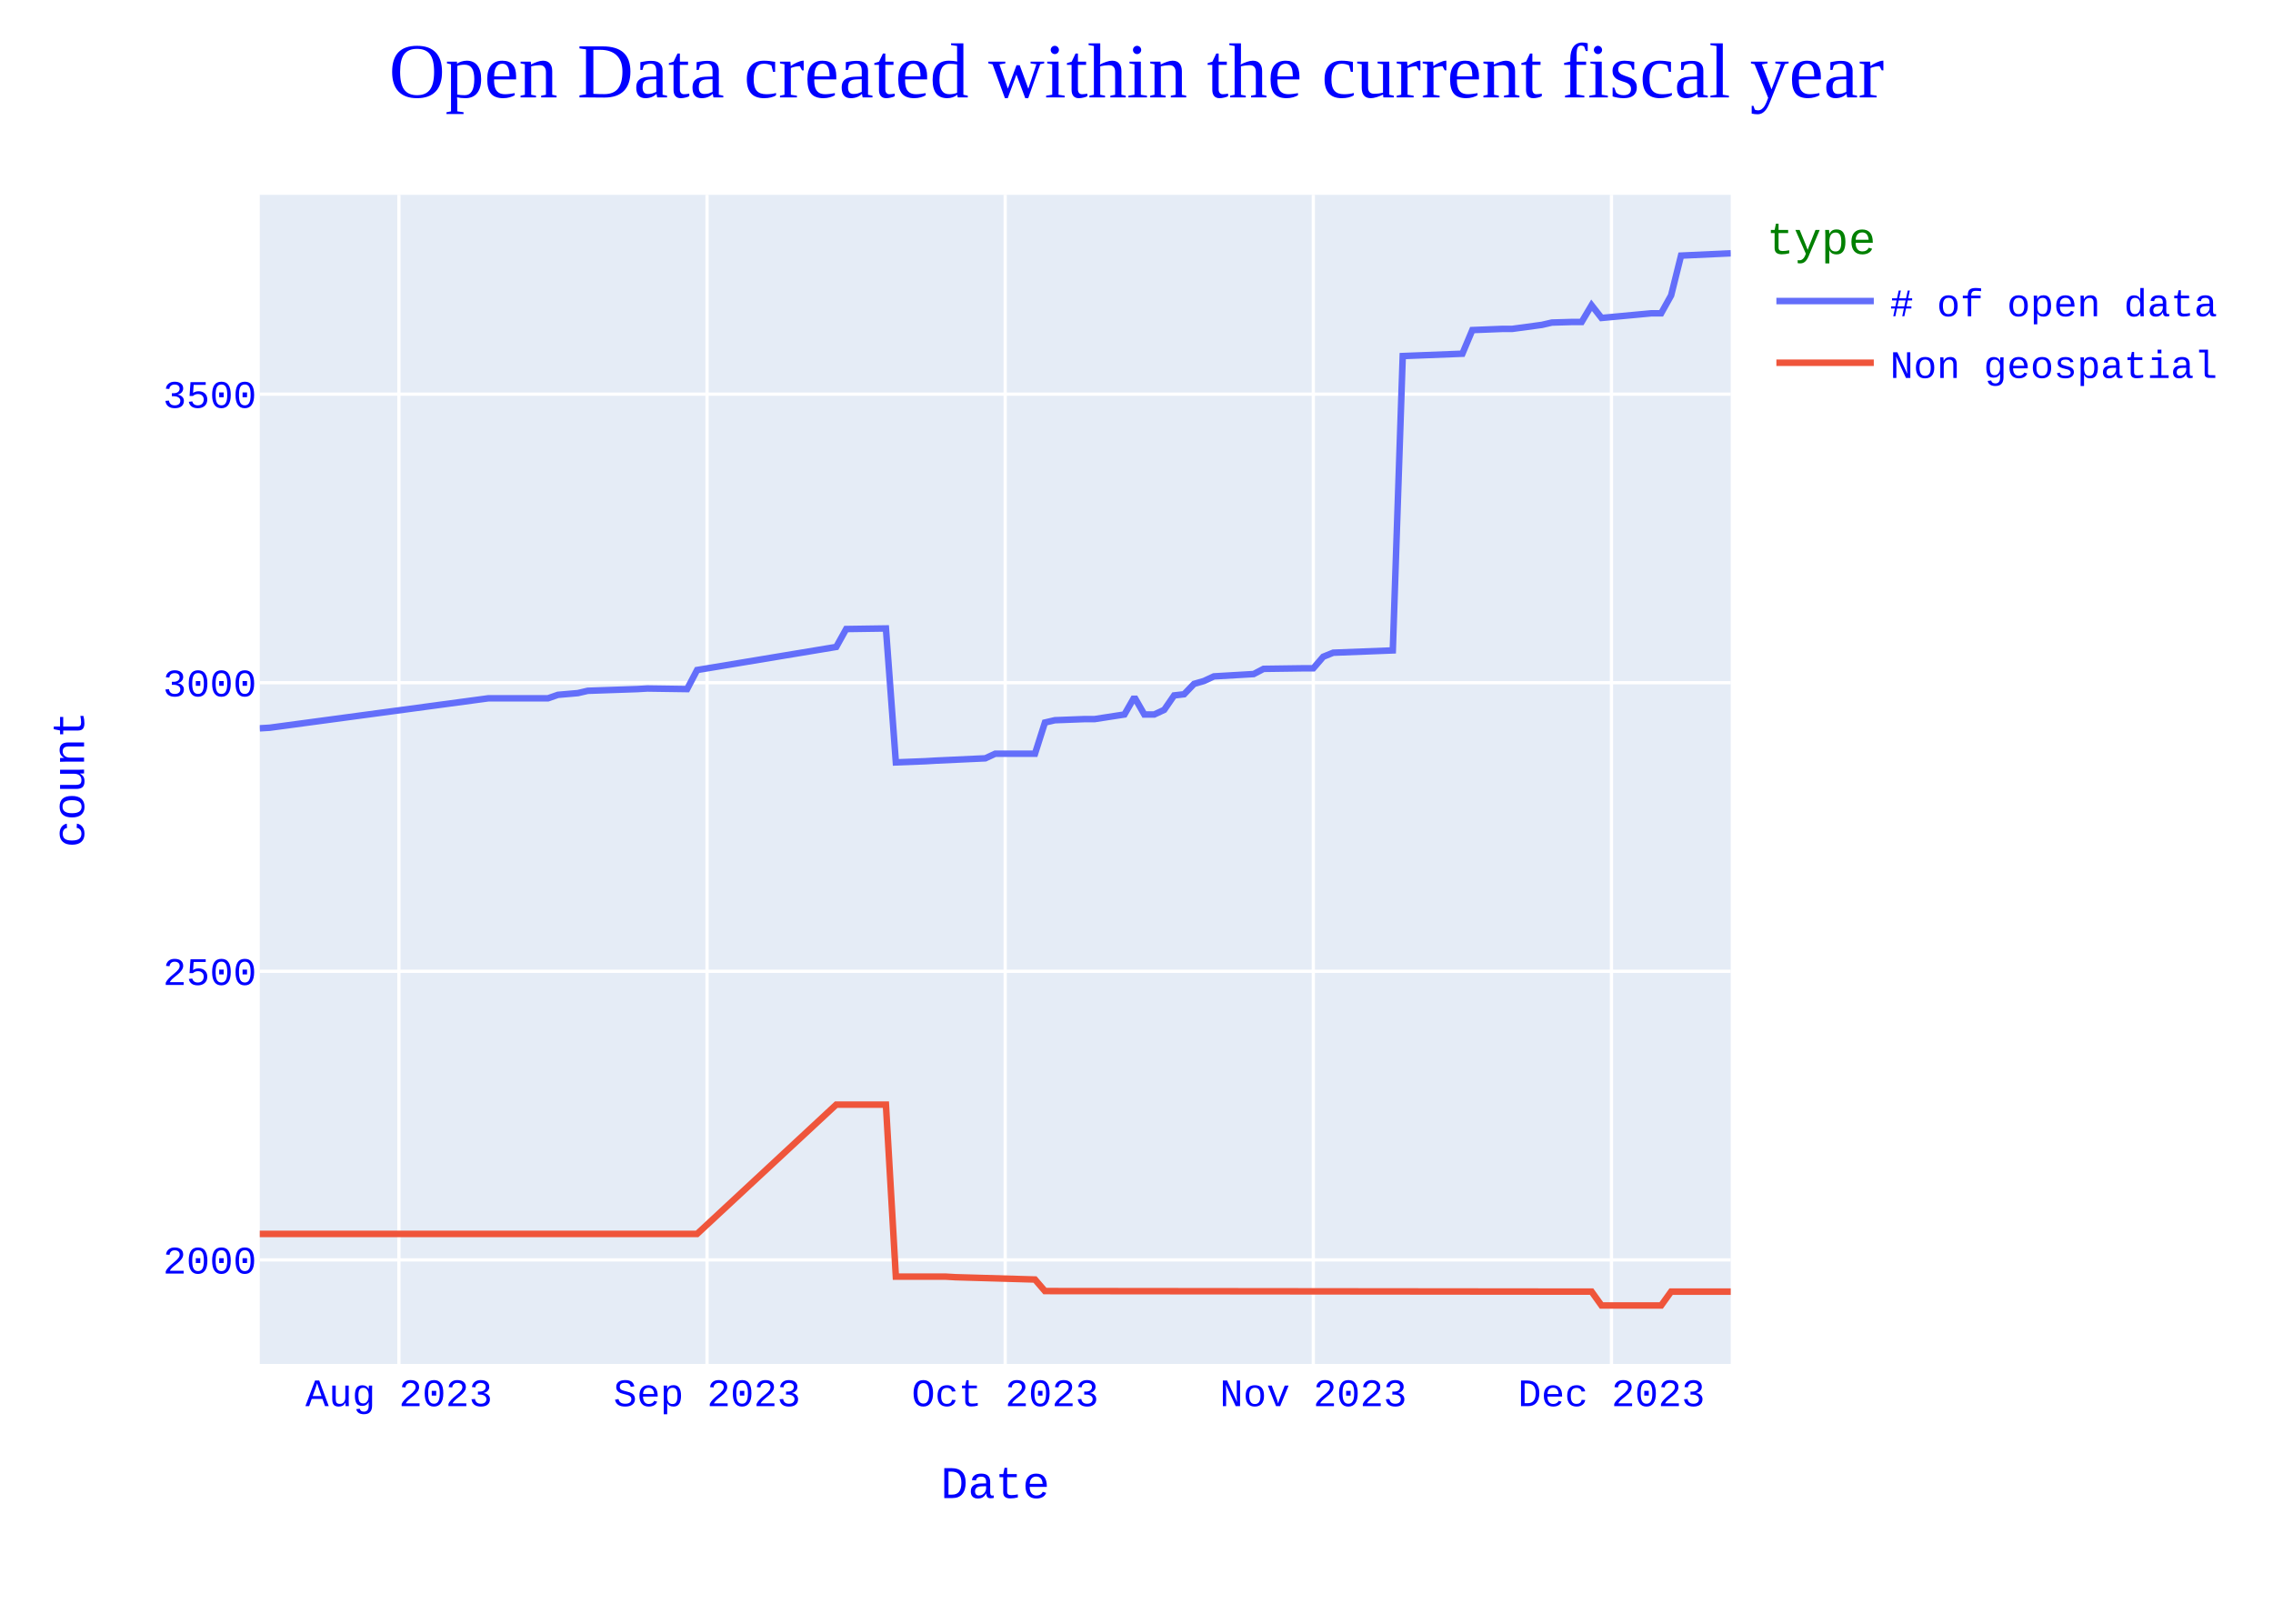
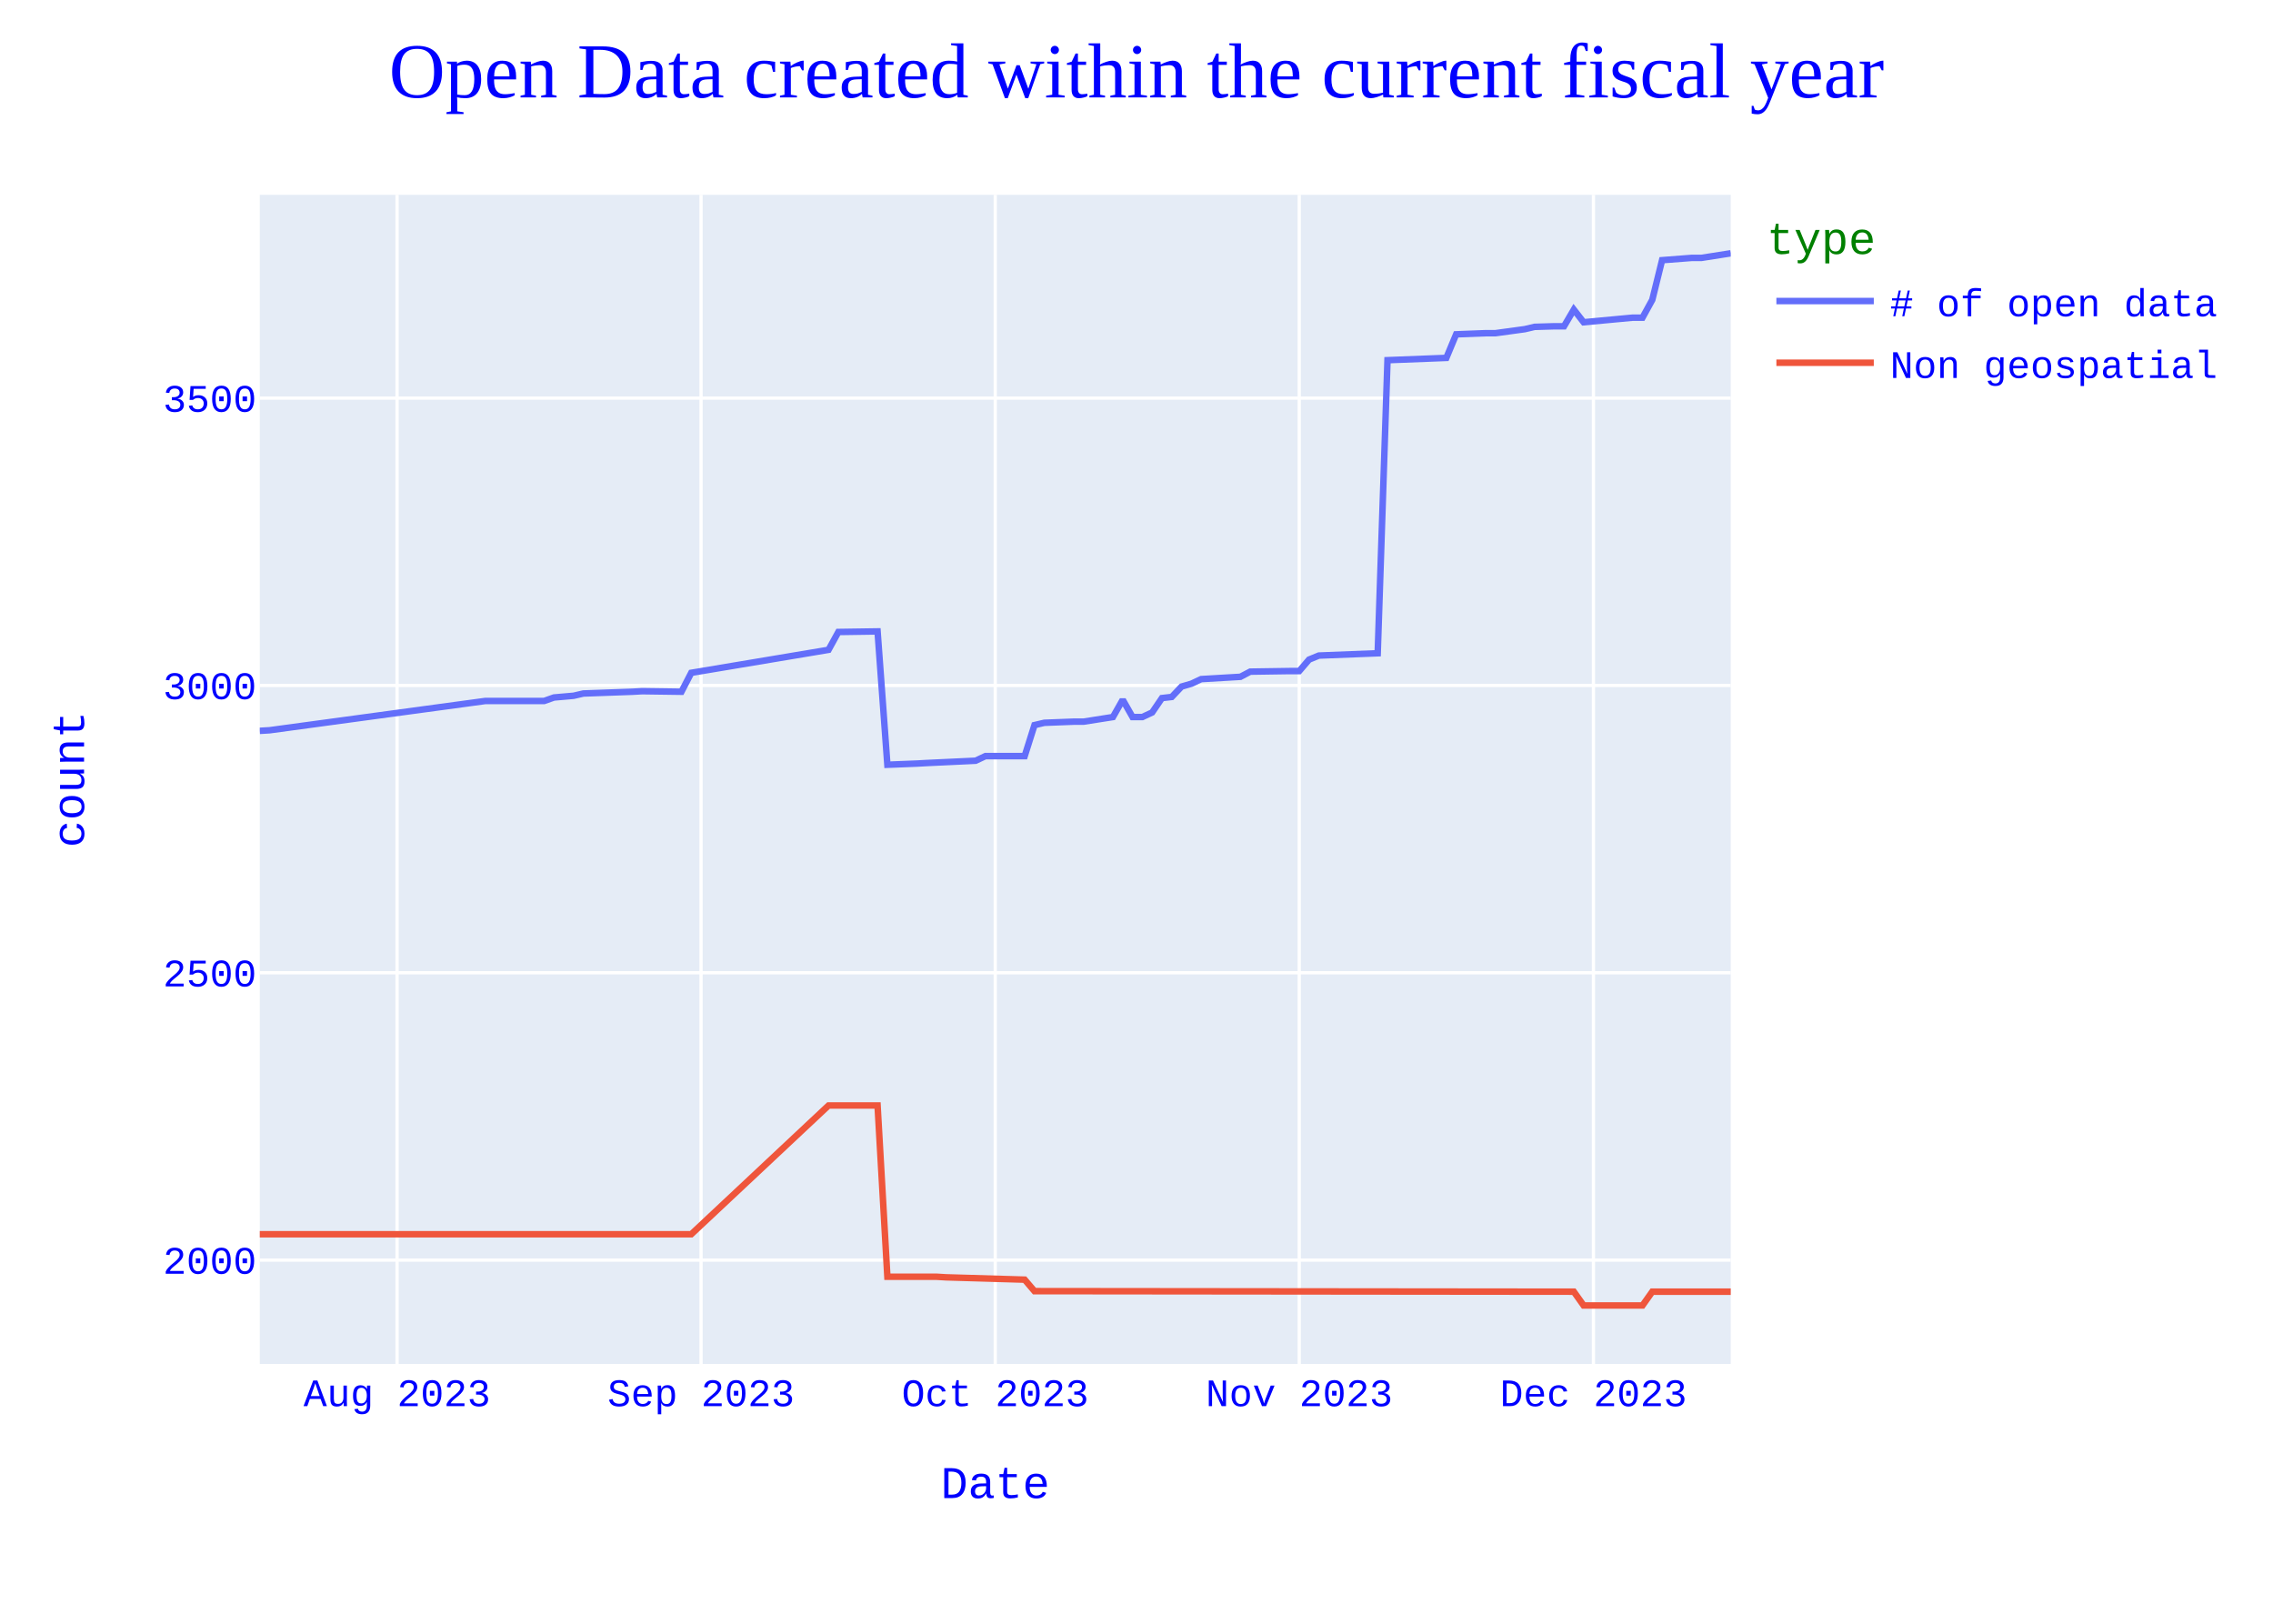
<svg xmlns="http://www.w3.org/2000/svg" class="main-svg" width="700" height="500" style="" viewBox="0 0 700 500">
  <rect x="0" y="0" width="700" height="500" style="fill: rgb(255, 255, 255); fill-opacity: 1;" />
-   <defs id="defs-b14bb8">
+   <defs id="defs-3e6c93">
    <g class="clips">
-       <clipPath id="clipb14bb8xyplot" class="plotclip">
+       <clipPath id="clip3e6c93xyplot" class="plotclip">
        <rect width="453" height="360" />
      </clipPath>
-       <clipPath class="axesclip" id="clipb14bb8x">
+       <clipPath class="axesclip" id="clip3e6c93x">
        <rect x="80" y="0" width="453" height="500" />
      </clipPath>
-       <clipPath class="axesclip" id="clipb14bb8y">
+       <clipPath class="axesclip" id="clip3e6c93y">
        <rect x="0" y="60" width="700" height="360" />
      </clipPath>
-       <clipPath class="axesclip" id="clipb14bb8xy">
+       <clipPath class="axesclip" id="clip3e6c93xy">
        <rect x="80" y="60" width="453" height="360" />
      </clipPath>
    </g>
    <g class="gradients" />
    <g class="patterns" />
  </defs>
  <g class="bglayer">
    <rect class="bg" x="80" y="60" width="453" height="360" style="fill: rgb(229, 236, 246); fill-opacity: 1; stroke-width: 0;" />
  </g>
  <g class="layer-below">
    <g class="imagelayer" />
    <g class="shapelayer" />
  </g>
  <g class="cartesianlayer">
    <g class="subplot xy">
      <g class="layer-subplot">
        <g class="shapelayer" />
        <g class="imagelayer" />
      </g>
      <g class="minor-gridlayer">
        <g class="x" />
        <g class="y" />
      </g>
      <g class="gridlayer">
        <g class="x">
-           <path class="xgrid crisp" transform="translate(122.85,0)" d="M0,60v360" style="stroke: rgb(255, 255, 255); stroke-opacity: 1; stroke-width: 1px;" />
-           <path class="xgrid crisp" transform="translate(217.74,0)" d="M0,60v360" style="stroke: rgb(255, 255, 255); stroke-opacity: 1; stroke-width: 1px;" />
-           <path class="xgrid crisp" transform="translate(309.56,0)" d="M0,60v360" style="stroke: rgb(255, 255, 255); stroke-opacity: 1; stroke-width: 1px;" />
-           <path class="xgrid crisp" transform="translate(404.45,0)" d="M0,60v360" style="stroke: rgb(255, 255, 255); stroke-opacity: 1; stroke-width: 1px;" />
-           <path class="xgrid crisp" transform="translate(496.27,0)" d="M0,60v360" style="stroke: rgb(255, 255, 255); stroke-opacity: 1; stroke-width: 1px;" />
+           <path class="xgrid crisp" transform="translate(122.28,0)" d="M0,60v360" style="stroke: rgb(255, 255, 255); stroke-opacity: 1; stroke-width: 1px;" />
+           <path class="xgrid crisp" transform="translate(215.9,0)" d="M0,60v360" style="stroke: rgb(255, 255, 255); stroke-opacity: 1; stroke-width: 1px;" />
+           <path class="xgrid crisp" transform="translate(306.5,0)" d="M0,60v360" style="stroke: rgb(255, 255, 255); stroke-opacity: 1; stroke-width: 1px;" />
+           <path class="xgrid crisp" transform="translate(400.12,0)" d="M0,60v360" style="stroke: rgb(255, 255, 255); stroke-opacity: 1; stroke-width: 1px;" />
+           <path class="xgrid crisp" transform="translate(490.72,0)" d="M0,60v360" style="stroke: rgb(255, 255, 255); stroke-opacity: 1; stroke-width: 1px;" />
        </g>
        <g class="y">
-           <path class="ygrid crisp" transform="translate(0,387.96)" d="M80,0h453" style="stroke: rgb(255, 255, 255); stroke-opacity: 1; stroke-width: 1px;" />
-           <path class="ygrid crisp" transform="translate(0,299.09)" d="M80,0h453" style="stroke: rgb(255, 255, 255); stroke-opacity: 1; stroke-width: 1px;" />
-           <path class="ygrid crisp" transform="translate(0,210.23)" d="M80,0h453" style="stroke: rgb(255, 255, 255); stroke-opacity: 1; stroke-width: 1px;" />
-           <path class="ygrid crisp" transform="translate(0,121.37)" d="M80,0h453" style="stroke: rgb(255, 255, 255); stroke-opacity: 1; stroke-width: 1px;" />
+           <path class="ygrid crisp" transform="translate(0,388.02)" d="M80,0h453" style="stroke: rgb(255, 255, 255); stroke-opacity: 1; stroke-width: 1px;" />
+           <path class="ygrid crisp" transform="translate(0,299.54)" d="M80,0h453" style="stroke: rgb(255, 255, 255); stroke-opacity: 1; stroke-width: 1px;" />
+           <path class="ygrid crisp" transform="translate(0,211.07)" d="M80,0h453" style="stroke: rgb(255, 255, 255); stroke-opacity: 1; stroke-width: 1px;" />
+           <path class="ygrid crisp" transform="translate(0,122.59)" d="M80,0h453" style="stroke: rgb(255, 255, 255); stroke-opacity: 1; stroke-width: 1px;" />
        </g>
      </g>
      <g class="zerolinelayer" />
      <path class="xlines-below" />
      <path class="ylines-below" />
      <g class="overlines-below" />
      <g class="xaxislayer-below" />
      <g class="yaxislayer-below" />
      <g class="overaxes-below" />
-       <g class="plot" transform="translate(80,60)" clip-path="url(#clipb14bb8xyplot)">
+       <g class="plot" transform="translate(80,60)" clip-path="url(#clip3e6c93xyplot)">
        <g class="scatterlayer mlayer">
-           <g class="trace scatter trace222e30" style="stroke-miterlimit: 2; opacity: 1;">
+           <g class="trace scatter tracebb5a75" style="stroke-miterlimit: 2; opacity: 1;">
            <g class="fills" />
            <g class="errorbars" />
            <g class="lines">
-               <path class="js-line" d="M453,18L437.7,18.71L434.64,30.97L431.57,36.48L428.51,36.48L413.21,37.91L410.15,34L407.09,39.15L404.03,39.15L397.91,39.33L394.84,40.04L385.66,41.28L382.6,41.28L373.42,41.64L370.36,48.92L351.99,49.64L348.93,140.28L330.57,140.99L327.51,142.23L324.45,145.79L321.39,145.79L309.14,145.96L306.08,147.56L293.84,148.28L290.78,149.7L287.72,150.59L284.66,153.78L281.59,154.14L278.53,158.58L275.47,160.01L272.41,160.01L269.35,154.67L266.29,160.01L257.11,161.43L254.05,161.43L244.86,161.78L241.8,162.49L238.74,172.09L235.68,172.09L226.5,172.09L223.44,173.51L208.14,174.22L205.07,174.4L195.89,174.76L192.83,133.52L180.59,133.7L177.53,139.21L134.68,146.32L131.61,152.19L119.37,152.01L116.31,152.19L101.01,152.72L97.95,153.43L91.82,153.96L88.76,155.03L70.4,155.03L3.06,164.09L0,164.27" style="vector-effect: none; fill: none; stroke: rgb(99, 110, 250); stroke-opacity: 1; stroke-width: 2px; opacity: 1;" />
+               <path class="js-line" d="M453,18L443.94,19.42L440.92,19.42L431.86,20.12L428.84,32.33L425.82,37.82L422.8,37.82L407.7,39.23L404.68,35.34L401.66,40.47L398.64,40.47L392.6,40.65L389.58,41.36L380.52,42.6L377.5,42.6L368.44,42.95L365.42,50.21L347.3,50.91L344.28,141.16L326.16,141.87L323.14,143.11L320.12,146.64L317.1,146.64L305.02,146.82L302,148.41L289.92,149.12L286.9,150.54L283.88,151.42L280.86,154.61L277.84,154.96L274.82,159.39L271.8,160.8L268.78,160.8L265.76,155.49L262.74,160.8L253.68,162.22L250.66,162.22L241.6,162.57L238.58,163.28L235.56,172.83L232.54,172.83L223.48,172.83L220.46,174.25L205.36,174.96L202.34,175.13L193.28,175.49L190.26,134.43L178.18,134.61L175.16,140.1L132.88,147.18L129.86,153.01L117.78,152.84L114.76,153.01L99.66,153.55L96.64,154.25L90.6,154.78L87.58,155.85L69.46,155.85L3.02,164.87L0,165.05" style="vector-effect: none; fill: none; stroke: rgb(99, 110, 250); stroke-opacity: 1; stroke-width: 2px; opacity: 1;" />
            </g>
            <g class="points" />
            <g class="text" />
          </g>
-           <g class="trace scatter trace04c9a0" style="stroke-miterlimit: 2; opacity: 1;">
+           <g class="trace scatter trace129d6e" style="stroke-miterlimit: 2; opacity: 1;">
            <g class="fills" />
            <g class="errorbars" />
            <g class="lines">
-               <path class="js-line" d="M453,337.73L434.64,337.73L431.57,342L413.21,342L410.15,337.73L241.8,337.56L238.74,334L214.26,333.29L211.2,333.11L195.89,333.11L192.83,280.15L177.53,280.15L134.68,319.96L0,319.96" style="vector-effect: none; fill: none; stroke: rgb(239, 85, 59); stroke-opacity: 1; stroke-width: 2px; opacity: 1;" />
+               <path class="js-line" d="M453,337.75L428.84,337.75L425.82,342L407.7,342L404.68,337.75L238.58,337.58L235.56,334.04L211.4,333.33L208.38,333.15L193.28,333.15L190.26,280.42L175.16,280.42L132.88,320.06L0,320.06" style="vector-effect: none; fill: none; stroke: rgb(239, 85, 59); stroke-opacity: 1; stroke-width: 2px; opacity: 1;" />
            </g>
            <g class="points" />
            <g class="text" />
          </g>
        </g>
      </g>
      <g class="overplot" />
      <path class="xlines-above crisp" d="M0,0" style="fill: none;" />
      <path class="ylines-above crisp" d="M0,0" style="fill: none;" />
      <g class="overlines-above" />
      <g class="xaxislayer-above">
        <g class="xtick">
-           <text text-anchor="middle" x="0" y="433" transform="translate(122.85,0)" style="font-family: 'Courier New'; font-size: 12px; fill: rgb(0, 0, 255); fill-opacity: 1; white-space: pre; opacity: 1;">Aug 2023</text>
+           <text text-anchor="middle" x="0" y="433" transform="translate(122.28,0)" style="font-family: 'Courier New'; font-size: 12px; fill: rgb(0, 0, 255); fill-opacity: 1; white-space: pre; opacity: 1;">Aug 2023</text>
        </g>
        <g class="xtick">
-           <text text-anchor="middle" x="0" y="433" style="font-family: 'Courier New'; font-size: 12px; fill: rgb(0, 0, 255); fill-opacity: 1; white-space: pre; opacity: 1;" transform="translate(217.74,0)">Sep 2023</text>
+           <text text-anchor="middle" x="0" y="433" style="font-family: 'Courier New'; font-size: 12px; fill: rgb(0, 0, 255); fill-opacity: 1; white-space: pre; opacity: 1;" transform="translate(215.9,0)">Sep 2023</text>
        </g>
        <g class="xtick">
-           <text text-anchor="middle" x="0" y="433" style="font-family: 'Courier New'; font-size: 12px; fill: rgb(0, 0, 255); fill-opacity: 1; white-space: pre; opacity: 1;" transform="translate(309.56,0)">Oct 2023</text>
+           <text text-anchor="middle" x="0" y="433" style="font-family: 'Courier New'; font-size: 12px; fill: rgb(0, 0, 255); fill-opacity: 1; white-space: pre; opacity: 1;" transform="translate(306.5,0)">Oct 2023</text>
        </g>
        <g class="xtick">
-           <text text-anchor="middle" x="0" y="433" style="font-family: 'Courier New'; font-size: 12px; fill: rgb(0, 0, 255); fill-opacity: 1; white-space: pre; opacity: 1;" transform="translate(404.45,0)">Nov 2023</text>
+           <text text-anchor="middle" x="0" y="433" style="font-family: 'Courier New'; font-size: 12px; fill: rgb(0, 0, 255); fill-opacity: 1; white-space: pre; opacity: 1;" transform="translate(400.12,0)">Nov 2023</text>
        </g>
        <g class="xtick">
-           <text text-anchor="middle" x="0" y="433" style="font-family: 'Courier New'; font-size: 12px; fill: rgb(0, 0, 255); fill-opacity: 1; white-space: pre; opacity: 1;" transform="translate(496.27,0)">Dec 2023</text>
+           <text text-anchor="middle" x="0" y="433" style="font-family: 'Courier New'; font-size: 12px; fill: rgb(0, 0, 255); fill-opacity: 1; white-space: pre; opacity: 1;" transform="translate(490.72,0)">Dec 2023</text>
        </g>
      </g>
      <g class="yaxislayer-above">
        <g class="ytick">
-           <text text-anchor="end" x="79" y="4.2" transform="translate(0,387.96)" style="font-family: 'Courier New'; font-size: 12px; fill: rgb(0, 0, 255); fill-opacity: 1; white-space: pre; opacity: 1;">2000</text>
+           <text text-anchor="end" x="79" y="4.2" transform="translate(0,388.02)" style="font-family: 'Courier New'; font-size: 12px; fill: rgb(0, 0, 255); fill-opacity: 1; white-space: pre; opacity: 1;">2000</text>
        </g>
        <g class="ytick">
-           <text text-anchor="end" x="79" y="4.2" style="font-family: 'Courier New'; font-size: 12px; fill: rgb(0, 0, 255); fill-opacity: 1; white-space: pre; opacity: 1;" transform="translate(0,299.09)">2500</text>
+           <text text-anchor="end" x="79" y="4.2" style="font-family: 'Courier New'; font-size: 12px; fill: rgb(0, 0, 255); fill-opacity: 1; white-space: pre; opacity: 1;" transform="translate(0,299.54)">2500</text>
        </g>
        <g class="ytick">
-           <text text-anchor="end" x="79" y="4.2" style="font-family: 'Courier New'; font-size: 12px; fill: rgb(0, 0, 255); fill-opacity: 1; white-space: pre; opacity: 1;" transform="translate(0,210.23)">3000</text>
+           <text text-anchor="end" x="79" y="4.2" style="font-family: 'Courier New'; font-size: 12px; fill: rgb(0, 0, 255); fill-opacity: 1; white-space: pre; opacity: 1;" transform="translate(0,211.07)">3000</text>
        </g>
        <g class="ytick">
-           <text text-anchor="end" x="79" y="4.2" style="font-family: 'Courier New'; font-size: 12px; fill: rgb(0, 0, 255); fill-opacity: 1; white-space: pre; opacity: 1;" transform="translate(0,121.37)">3500</text>
+           <text text-anchor="end" x="79" y="4.2" style="font-family: 'Courier New'; font-size: 12px; fill: rgb(0, 0, 255); fill-opacity: 1; white-space: pre; opacity: 1;" transform="translate(0,122.59)">3500</text>
        </g>
      </g>
      <g class="overaxes-above" />
    </g>
  </g>
  <g class="polarlayer" />
  <g class="smithlayer" />
  <g class="ternarylayer" />
  <g class="geolayer" />
  <g class="funnelarealayer" />
  <g class="pielayer" />
  <g class="iciclelayer" />
  <g class="treemaplayer" />
  <g class="sunburstlayer" />
  <g class="glimages" />
-   <defs id="topdefs-b14bb8">
+   <defs id="topdefs-3e6c93">
    <g class="clips" />
-     <clipPath id="legendb14bb8">
+     <clipPath id="legend3e6c93">
      <rect width="146" height="67" x="0" y="0" />
    </clipPath>
  </defs>
  <g class="layer-above">
    <g class="imagelayer" />
    <g class="shapelayer" />
  </g>
  <g class="infolayer">
    <g class="legend" pointer-events="all" transform="translate(542.06,60)">
      <rect class="bg" shape-rendering="crispEdges" style="stroke: rgb(68, 68, 68); stroke-opacity: 1; fill: rgb(255, 255, 255); fill-opacity: 1; stroke-width: 0px;" width="146" height="67" x="0" y="0" />
-       <g class="scrollbox" transform="" clip-path="url(#legendb14bb8)">
+       <g class="scrollbox" transform="" clip-path="url(#legend3e6c93)">
        <text class="legendtitletext" text-anchor="start" x="2" y="18.2" style="font-family: 'Courier New'; font-size: 14px; fill: rgb(0, 128, 0); fill-opacity: 1; white-space: pre;">type</text>
        <g class="groups" transform="">
          <g class="traces" transform="translate(0,32.7)" style="opacity: 1;">
            <text class="legendtext" text-anchor="start" x="40" y="4.68" style="font-family: 'Courier New'; font-size: 12px; fill: rgb(0, 0, 255); fill-opacity: 1; white-space: pre;"># of open data</text>
            <g class="layers" style="opacity: 1;">
              <g class="legendfill" />
              <g class="legendlines">
                <path class="js-line" d="M5,0h30" style="fill: none; stroke: rgb(99, 110, 250); stroke-opacity: 1; stroke-width: 2px;" />
              </g>
              <g class="legendsymbols">
                <g class="legendpoints" />
              </g>
            </g>
            <rect class="legendtoggle" x="0" y="-9.5" width="140.828" height="19" style="fill: rgb(0, 0, 0); fill-opacity: 0;" />
          </g>
        </g>
        <g class="groups" transform="">
          <g class="traces" transform="translate(0,51.7)" style="opacity: 1;">
            <text class="legendtext" text-anchor="start" x="40" y="4.68" style="font-family: 'Courier New'; font-size: 12px; fill: rgb(0, 0, 255); fill-opacity: 1; white-space: pre;">Non geospatial</text>
            <g class="layers" style="opacity: 1;">
              <g class="legendfill" />
              <g class="legendlines">
                <path class="js-line" d="M5,0h30" style="fill: none; stroke: rgb(239, 85, 59); stroke-opacity: 1; stroke-width: 2px;" />
              </g>
              <g class="legendsymbols">
                <g class="legendpoints" />
              </g>
            </g>
            <rect class="legendtoggle" x="0" y="-9.5" width="140.828" height="19" style="fill: rgb(0, 0, 0); fill-opacity: 0;" />
          </g>
        </g>
      </g>
      <rect class="scrollbar" rx="20" ry="3" width="0" height="0" style="fill: rgb(128, 139, 164); fill-opacity: 1;" x="0" y="0" />
    </g>
    <g class="g-gtitle">
      <text class="gtitle" x="350" y="30" text-anchor="middle" dy="0em" style="font-family: 'Times New Roman'; font-size: 24px; fill: rgb(0, 0, 255); opacity: 1; font-weight: normal; white-space: pre;">Open Data created within the current fiscal year</text>
    </g>
    <g class="g-xtitle">
      <text class="xtitle" x="306.5" y="461.3" text-anchor="middle" style="font-family: 'Courier New'; font-size: 14px; fill: rgb(0, 0, 255); opacity: 1; font-weight: normal; white-space: pre;">Date</text>
    </g>
    <g class="g-ytitle">
      <text class="ytitle" transform="rotate(-90,25.8875,240)" x="25.888" y="240" text-anchor="middle" style="font-family: 'Courier New'; font-size: 14px; fill: rgb(0, 0, 255); opacity: 1; font-weight: normal; white-space: pre;">count</text>
    </g>
  </g>
</svg>
